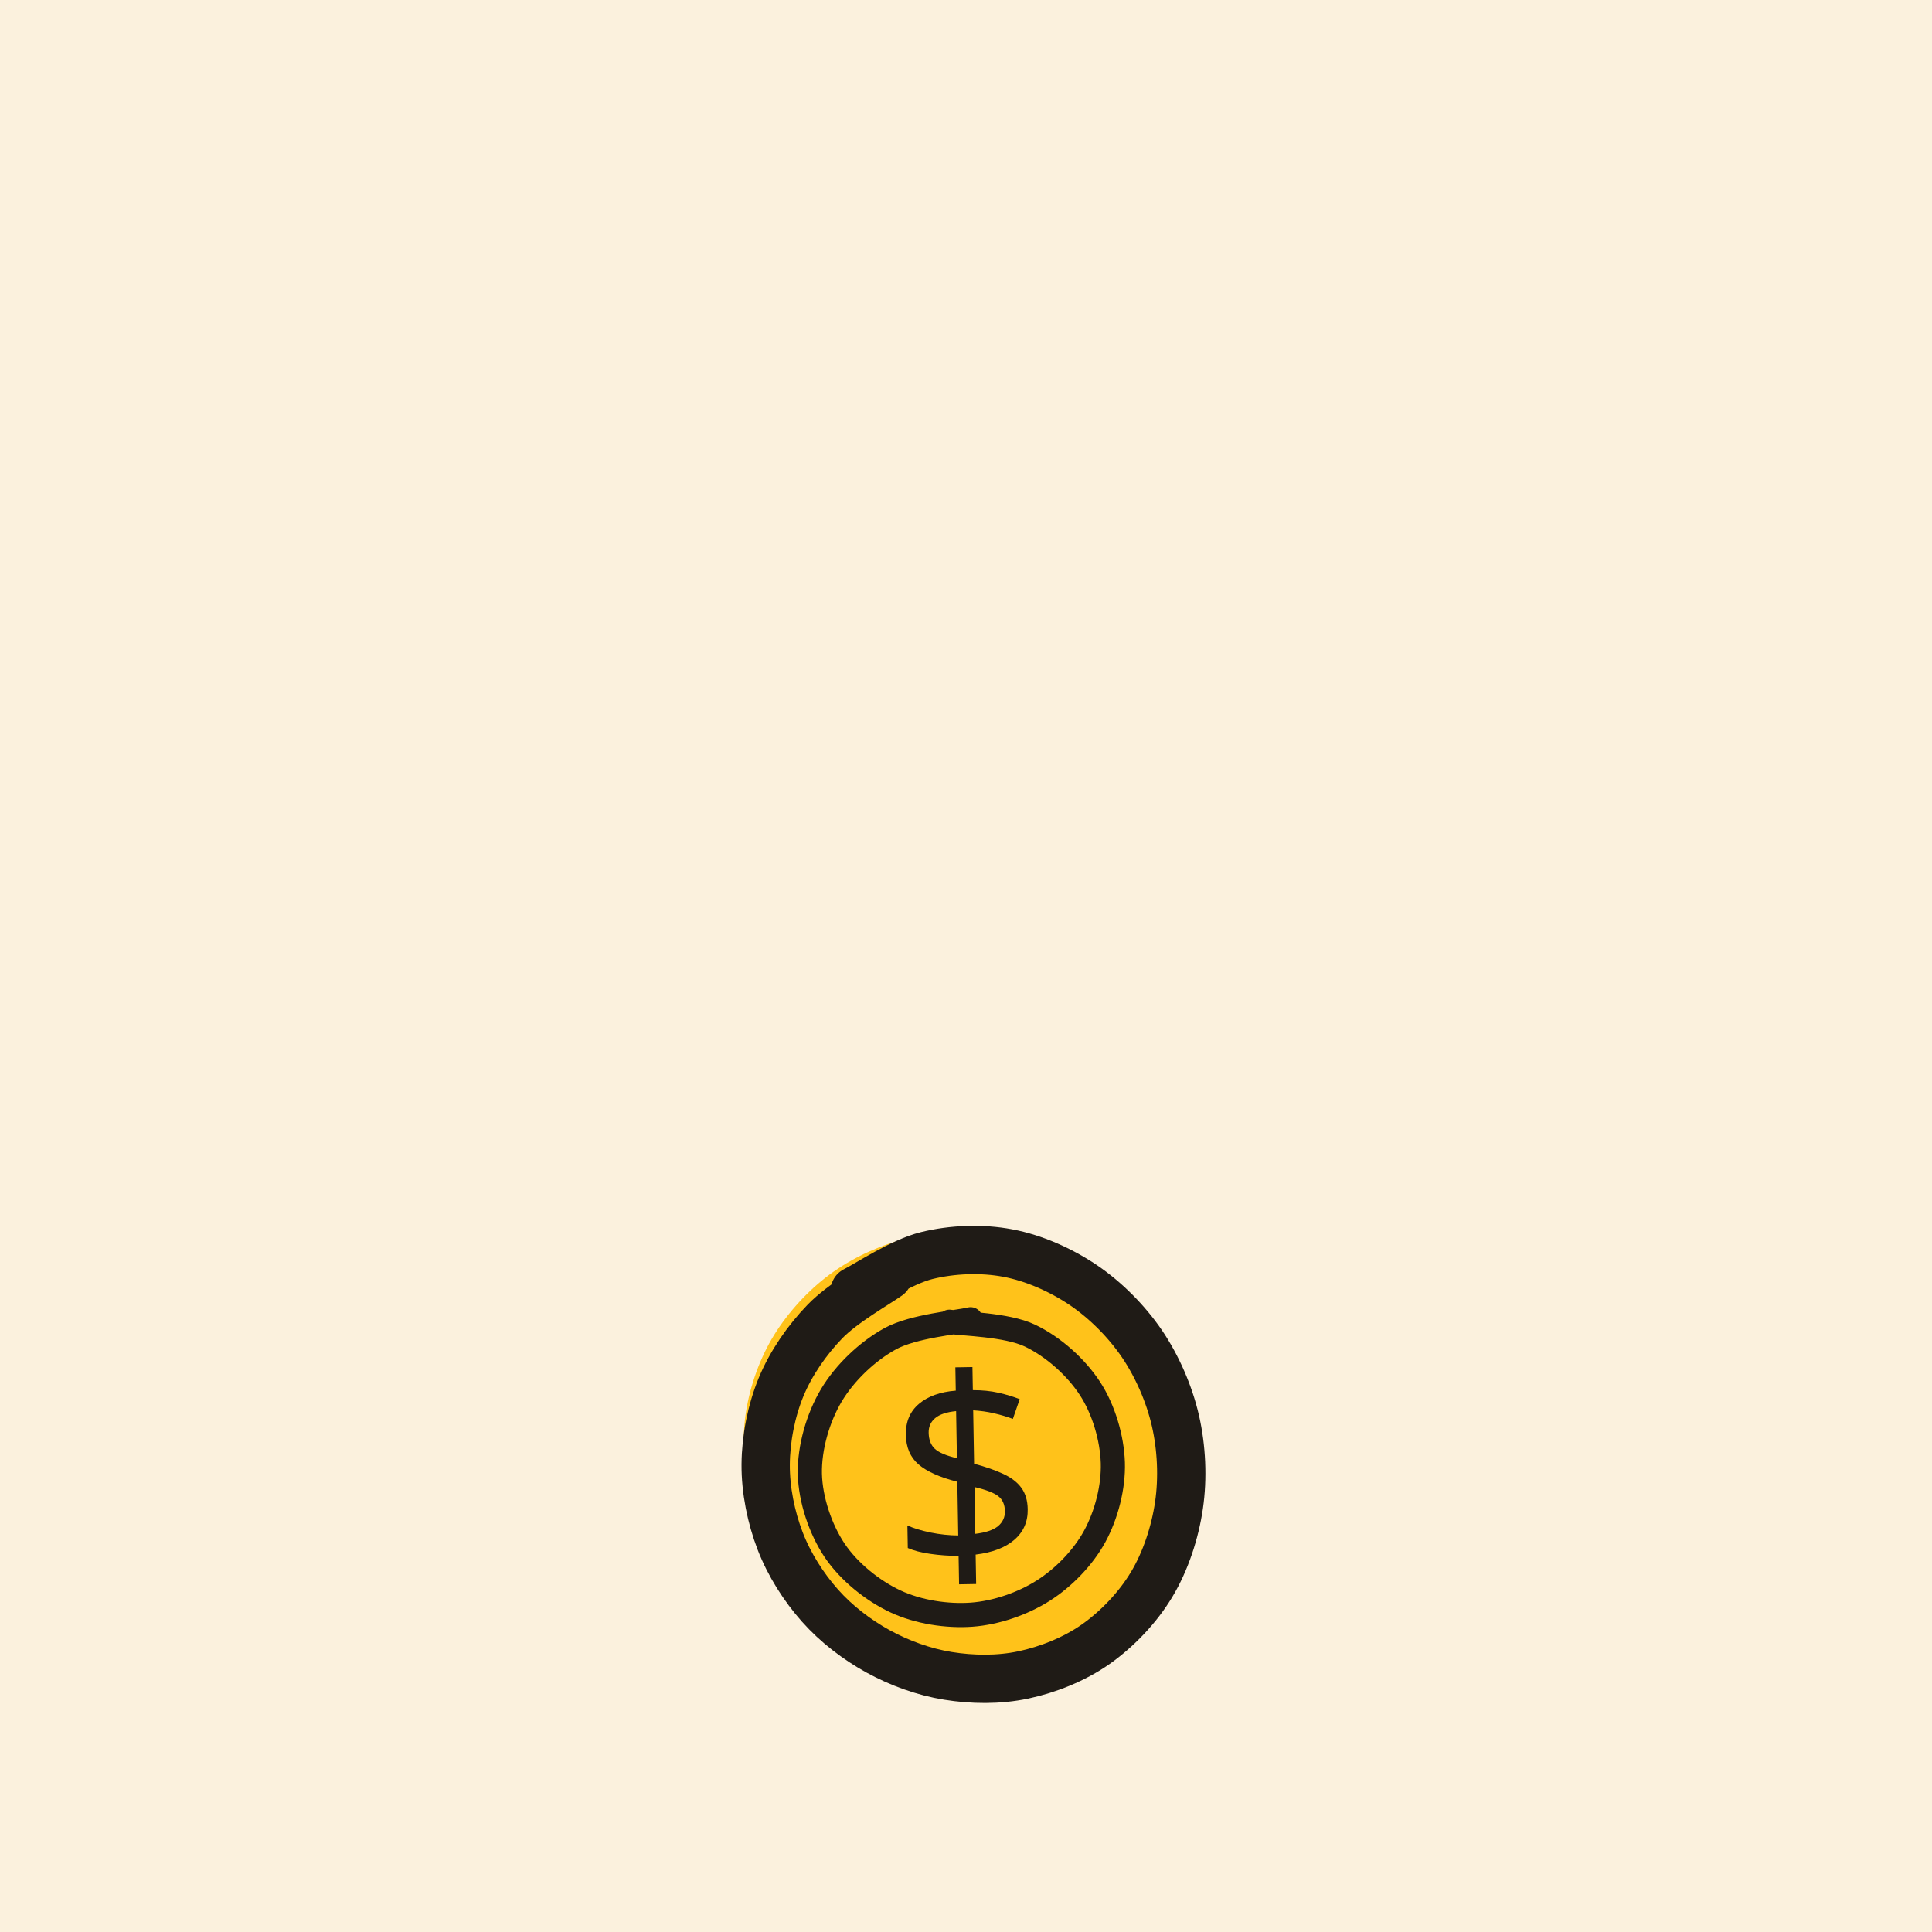
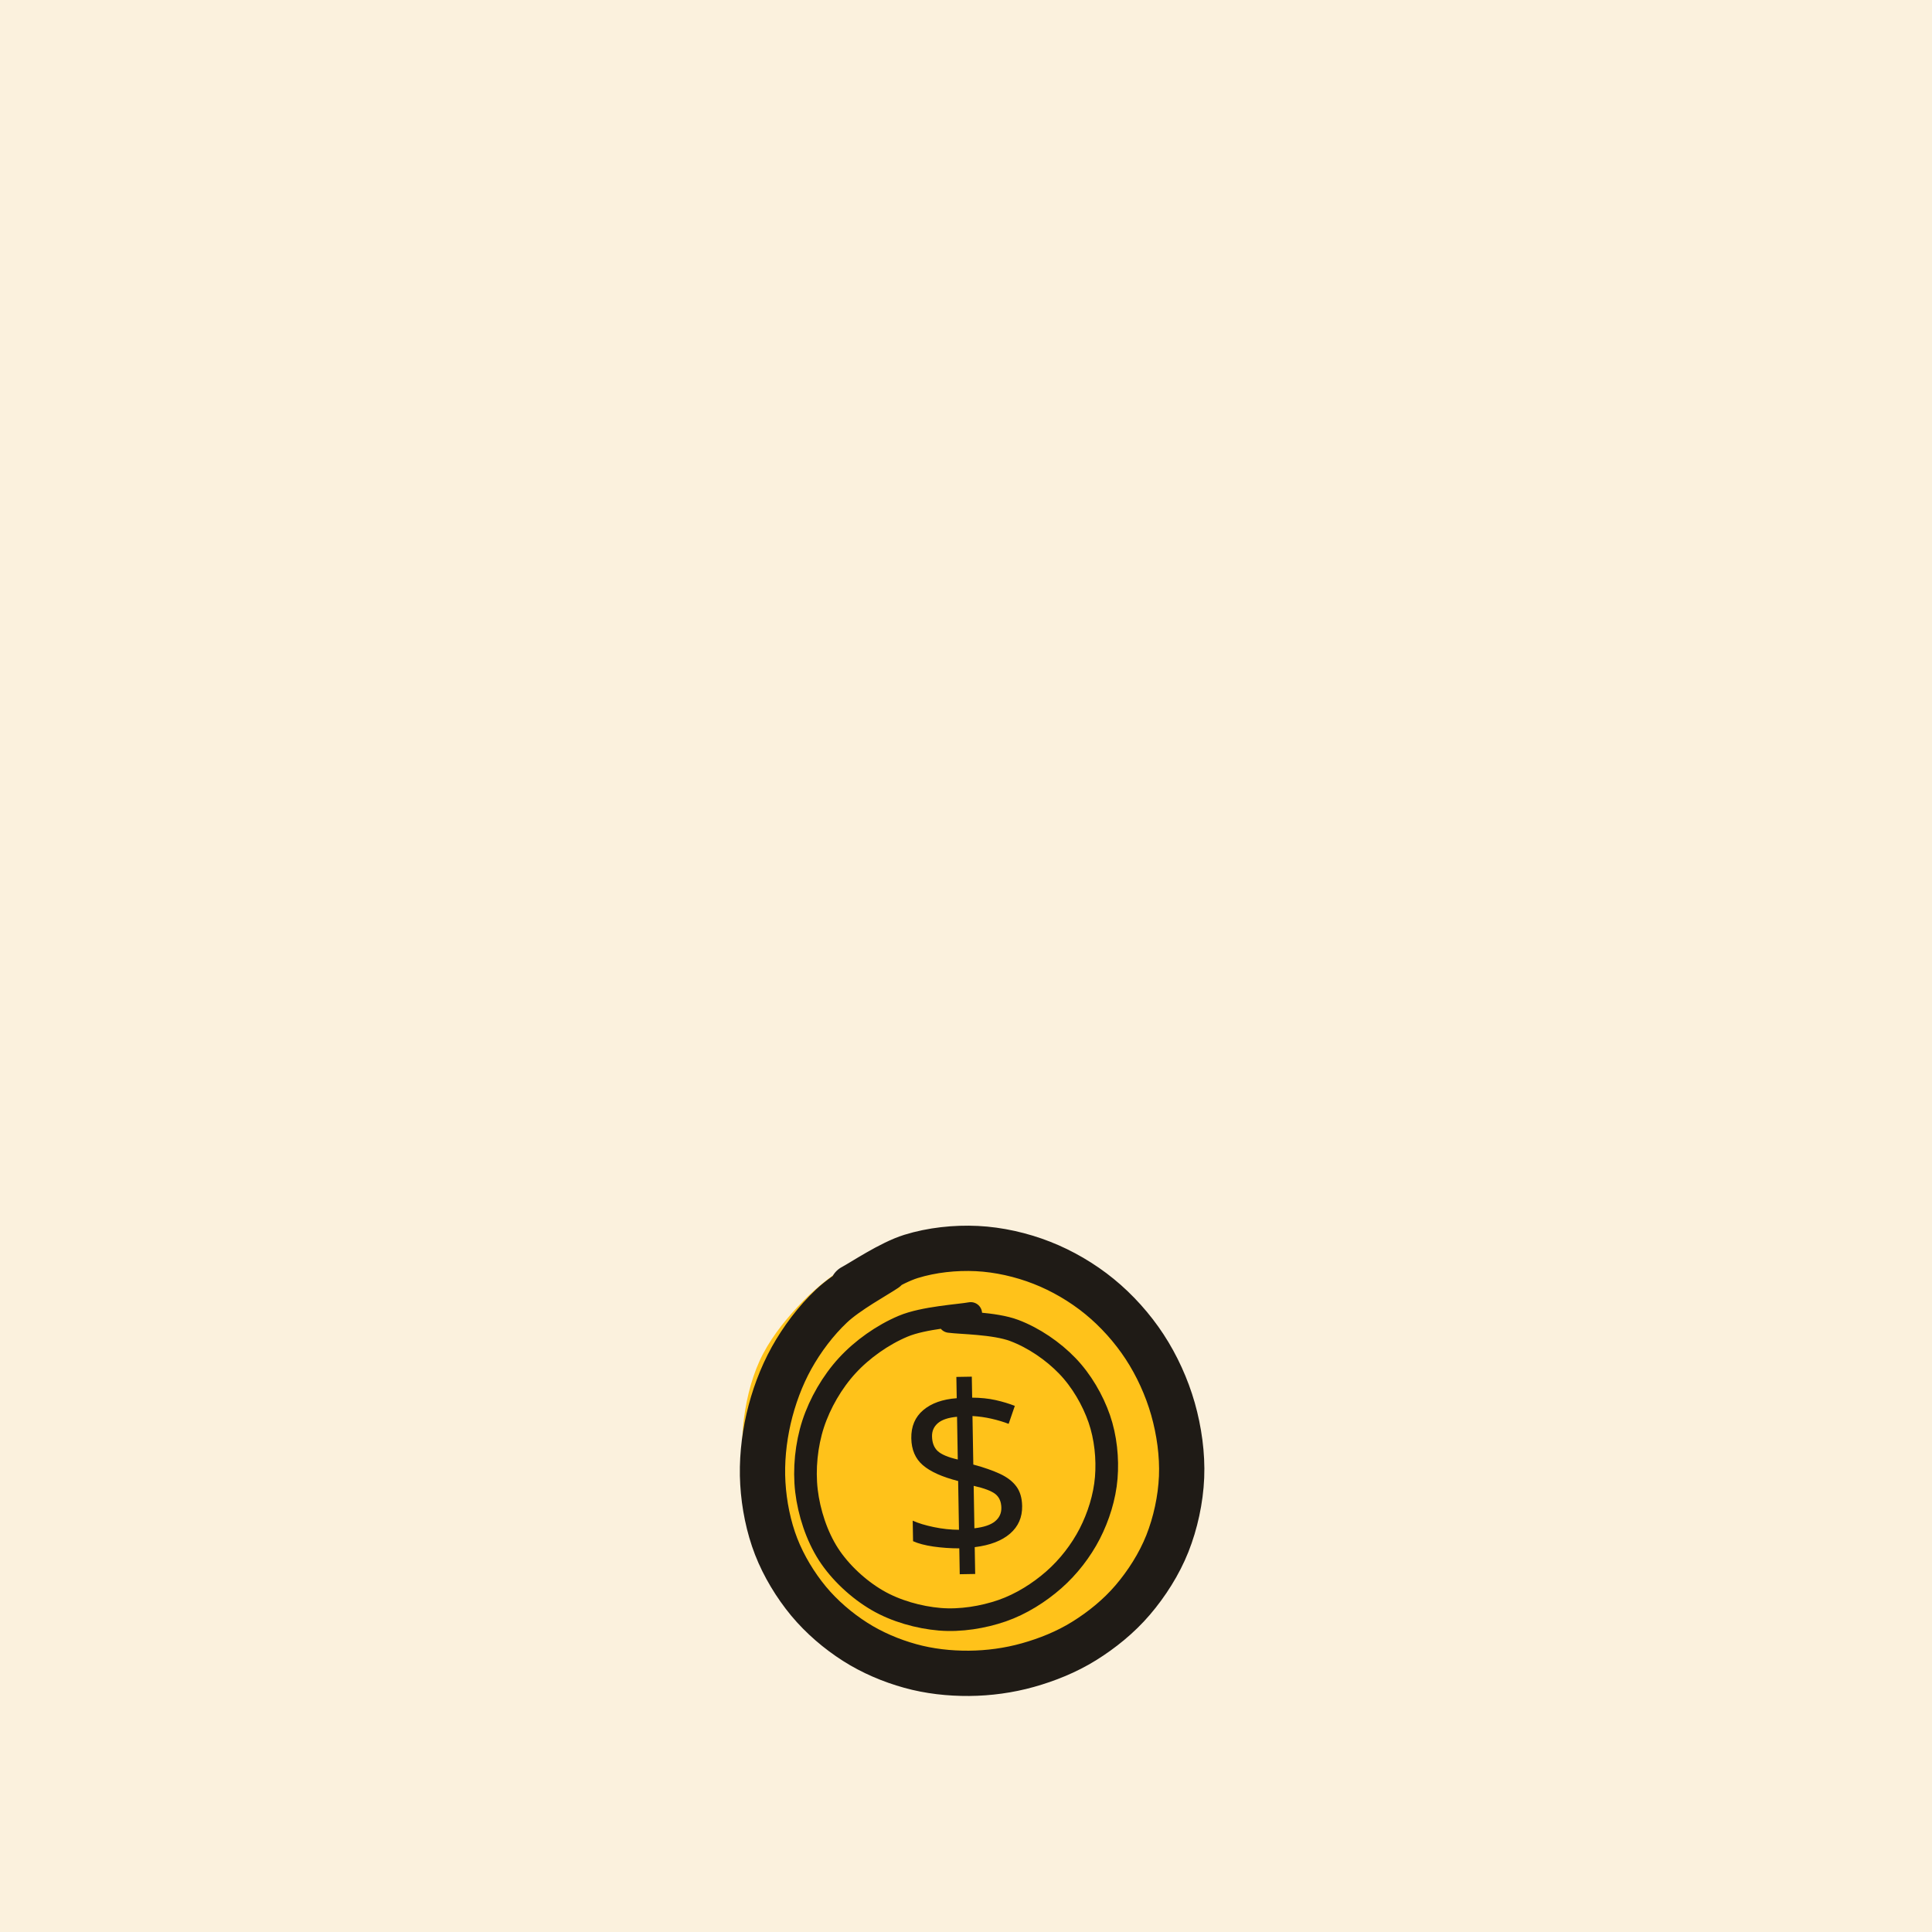
- <svg xmlns="http://www.w3.org/2000/svg" width="320" height="320" viewBox="0 0 320 320">
+ <svg xmlns="http://www.w3.org/2000/svg" width="512" height="512" viewBox="0 0 512 512">
  <g stroke-linecap="round" stroke-linejoin="round">
-     <rect x="0" y="0" width="320" height="320" fill="#FBF1DD" />
-     <path d="M194.21 241.08C193.85 245.44 193.29 249.93 191.76 253.89C190.23 257.85 187.88 261.71 185.02 264.84C182.16 267.96 178.4 270.84 174.59 272.65C170.78 274.46 166.33 275.41 162.18 275.69C158.03 275.97 153.66 275.53 149.66 274.33C145.66 273.14 141.51 271.03 138.18 268.53C134.84 266.03 131.98 262.79 129.67 259.32C127.36 255.85 125.34 251.83 124.3 247.7C123.27 243.57 122.87 238.85 123.46 234.54C124.04 230.23 125.57 225.66 127.79 221.83C130.01 218.01 133.28 214.3 136.78 211.58C140.27 208.86 144.51 206.76 148.79 205.51C153.07 204.25 157.95 203.7 162.47 204.04C167 204.37 171.91 205.55 175.96 207.5C180.02 209.45 183.82 212.35 186.81 215.71C189.79 219.08 192.64 223.48 193.88 227.71C195.11 231.94 194.56 236.72 194.21 241.08Z" fill="#FFC21A" />
-     <path d="M141.58 213.8C143.56 212.82 149.28 209 153.51 207.96C157.74 206.92 162.61 206.73 166.93 207.55C171.25 208.36 175.72 210.35 179.43 212.85C183.13 215.36 186.59 218.83 189.14 222.57C191.68 226.32 193.67 230.88 194.69 235.33C195.71 239.79 195.94 244.79 195.28 249.31C194.62 253.83 193.05 258.62 190.74 262.45C188.44 266.29 185.02 269.84 181.48 272.34C177.93 274.83 173.58 276.55 169.5 277.42C165.41 278.29 161 278.22 156.99 277.57C152.98 276.92 148.99 275.46 145.46 273.53C141.93 271.59 138.53 268.99 135.82 265.94C133.12 262.9 130.72 259.14 129.22 255.24C127.72 251.35 126.79 246.81 126.82 242.56C126.85 238.3 127.75 233.67 129.38 229.72C131.01 225.78 133.66 221.97 136.62 218.9C139.57 215.83 145.35 212.57 147.1 211.31" fill="none" stroke="#1F1B16" stroke-width="8" />
-     <path d="M157.26 218.92C159.48 219.3 166.69 219.37 170.57 221.21C174.45 223.05 178.23 226.45 180.52 229.96C182.81 233.46 184.18 238.17 184.32 242.25C184.45 246.33 183.25 250.91 181.33 254.45C179.41 257.98 176.19 261.3 172.79 263.46C169.39 265.62 165.01 267.14 160.93 267.44C156.85 267.73 152.09 267.01 148.31 265.24C144.53 263.47 140.62 260.33 138.25 256.81C135.89 253.29 134.24 248.4 134.14 244.12C134.05 239.84 135.46 234.87 137.68 231.14C139.9 227.4 143.62 223.84 147.46 221.73C151.31 219.63 158.54 219.04 160.76 218.51" fill="none" stroke="#1F1B16" stroke-width="4" />
-     <text x="160" y="259.84" font-family="Anton" font-size="44" text-anchor="middle" fill="#1F1B16" transform="rotate(-0.98 160 244)">$</text>
+     <rect x="0" y="0" width="512" height="512" fill="#FBF1DD" />
+     <path d="M310.94 386.48C310.67 392.07 309.99 397.82 308.36 403.13C306.72 408.44 304.18 413.76 301.11 418.34C298.04 422.92 294.28 427.27 289.94 430.62C285.6 433.98 280.29 436.59 275.09 438.44C269.88 440.3 264.13 441.39 258.72 441.74C253.32 442.09 247.86 441.82 242.64 440.54C237.42 439.26 232.13 436.83 227.4 434.08C222.67 431.32 218.15 427.83 214.24 424.02C210.34 420.21 206.65 416.01 203.95 411.21C201.26 406.4 199.22 400.71 198.05 395.17C196.88 389.63 196.4 383.7 196.93 377.96C197.47 372.21 198.88 365.96 201.28 360.69C203.68 355.42 207.41 350.59 211.35 346.34C215.29 342.09 219.87 338.27 224.91 335.21C229.94 332.15 235.85 329.41 241.58 327.98C247.31 326.56 253.43 326.27 259.27 326.67C265.11 327.07 271.06 328.25 276.63 330.38C282.21 332.51 288.21 335.64 292.74 339.45C297.26 343.25 300.9 348.22 303.77 353.24C306.64 358.26 308.76 364.02 309.96 369.56C311.15 375.1 311.21 380.88 310.94 386.48Z" fill="#FFC21A" />
+     <path d="M225.91 341.08C228.5 339.72 235.95 334.66 241.45 332.96C246.94 331.26 253.11 330.6 258.88 330.88C264.65 331.16 270.66 332.52 276.07 334.64C281.48 336.75 286.82 339.87 291.36 343.58C295.91 347.29 300.09 351.94 303.34 356.91C306.59 361.87 309.21 367.63 310.85 373.38C312.48 379.13 313.38 385.48 313.13 391.43C312.88 397.38 311.51 403.64 309.36 409.07C307.2 414.5 303.85 419.73 300.17 424.03C296.49 428.34 291.91 432.03 287.28 434.9C282.65 437.78 277.48 439.85 272.4 441.27C267.32 442.7 262 443.41 256.8 443.45C251.6 443.49 246.25 442.9 241.22 441.5C236.19 440.11 231.1 437.96 226.61 435.09C222.11 432.22 217.76 428.51 214.27 424.31C210.79 420.1 207.71 415.04 205.69 409.85C203.67 404.65 202.49 398.76 202.16 393.12C201.82 387.48 202.41 381.55 203.68 376C204.96 370.46 207.01 364.84 209.78 359.86C212.56 354.88 216.19 350.04 220.34 346.12C224.48 342.2 232.28 337.97 234.66 336.34" fill="none" stroke="#1F1B16" stroke-width="12" />
+     <path d="M251.61 350.2C254.47 350.6 263.57 350.62 268.78 352.59C273.99 354.55 279.11 358.08 282.86 361.98C286.62 365.88 289.59 371.02 291.31 375.97C293.02 380.91 293.59 386.56 293.17 391.64C292.75 396.73 291.1 401.95 288.79 406.46C286.47 410.96 283.15 415.26 279.28 418.66C275.41 422.06 270.62 425.1 265.58 426.85C260.54 428.59 254.56 429.58 249.04 429.12C243.51 428.65 237.34 426.94 232.43 424.06C227.51 421.19 222.66 416.71 219.54 411.88C216.43 407.05 214.4 400.82 213.72 395.07C213.05 389.32 213.69 382.9 215.49 377.37C217.3 371.84 220.55 366.22 224.52 361.9C228.49 357.58 233.87 353.77 239.32 351.47C244.78 349.16 254.27 348.64 257.26 348.08" fill="none" stroke="#1F1B16" stroke-width="6" />
+     <text x="256" y="413.44" font-family="Anton" font-size="64" text-anchor="middle" fill="#1F1B16" transform="rotate(-0.98 256 390.4)">$</text>
  </g>
</svg>
